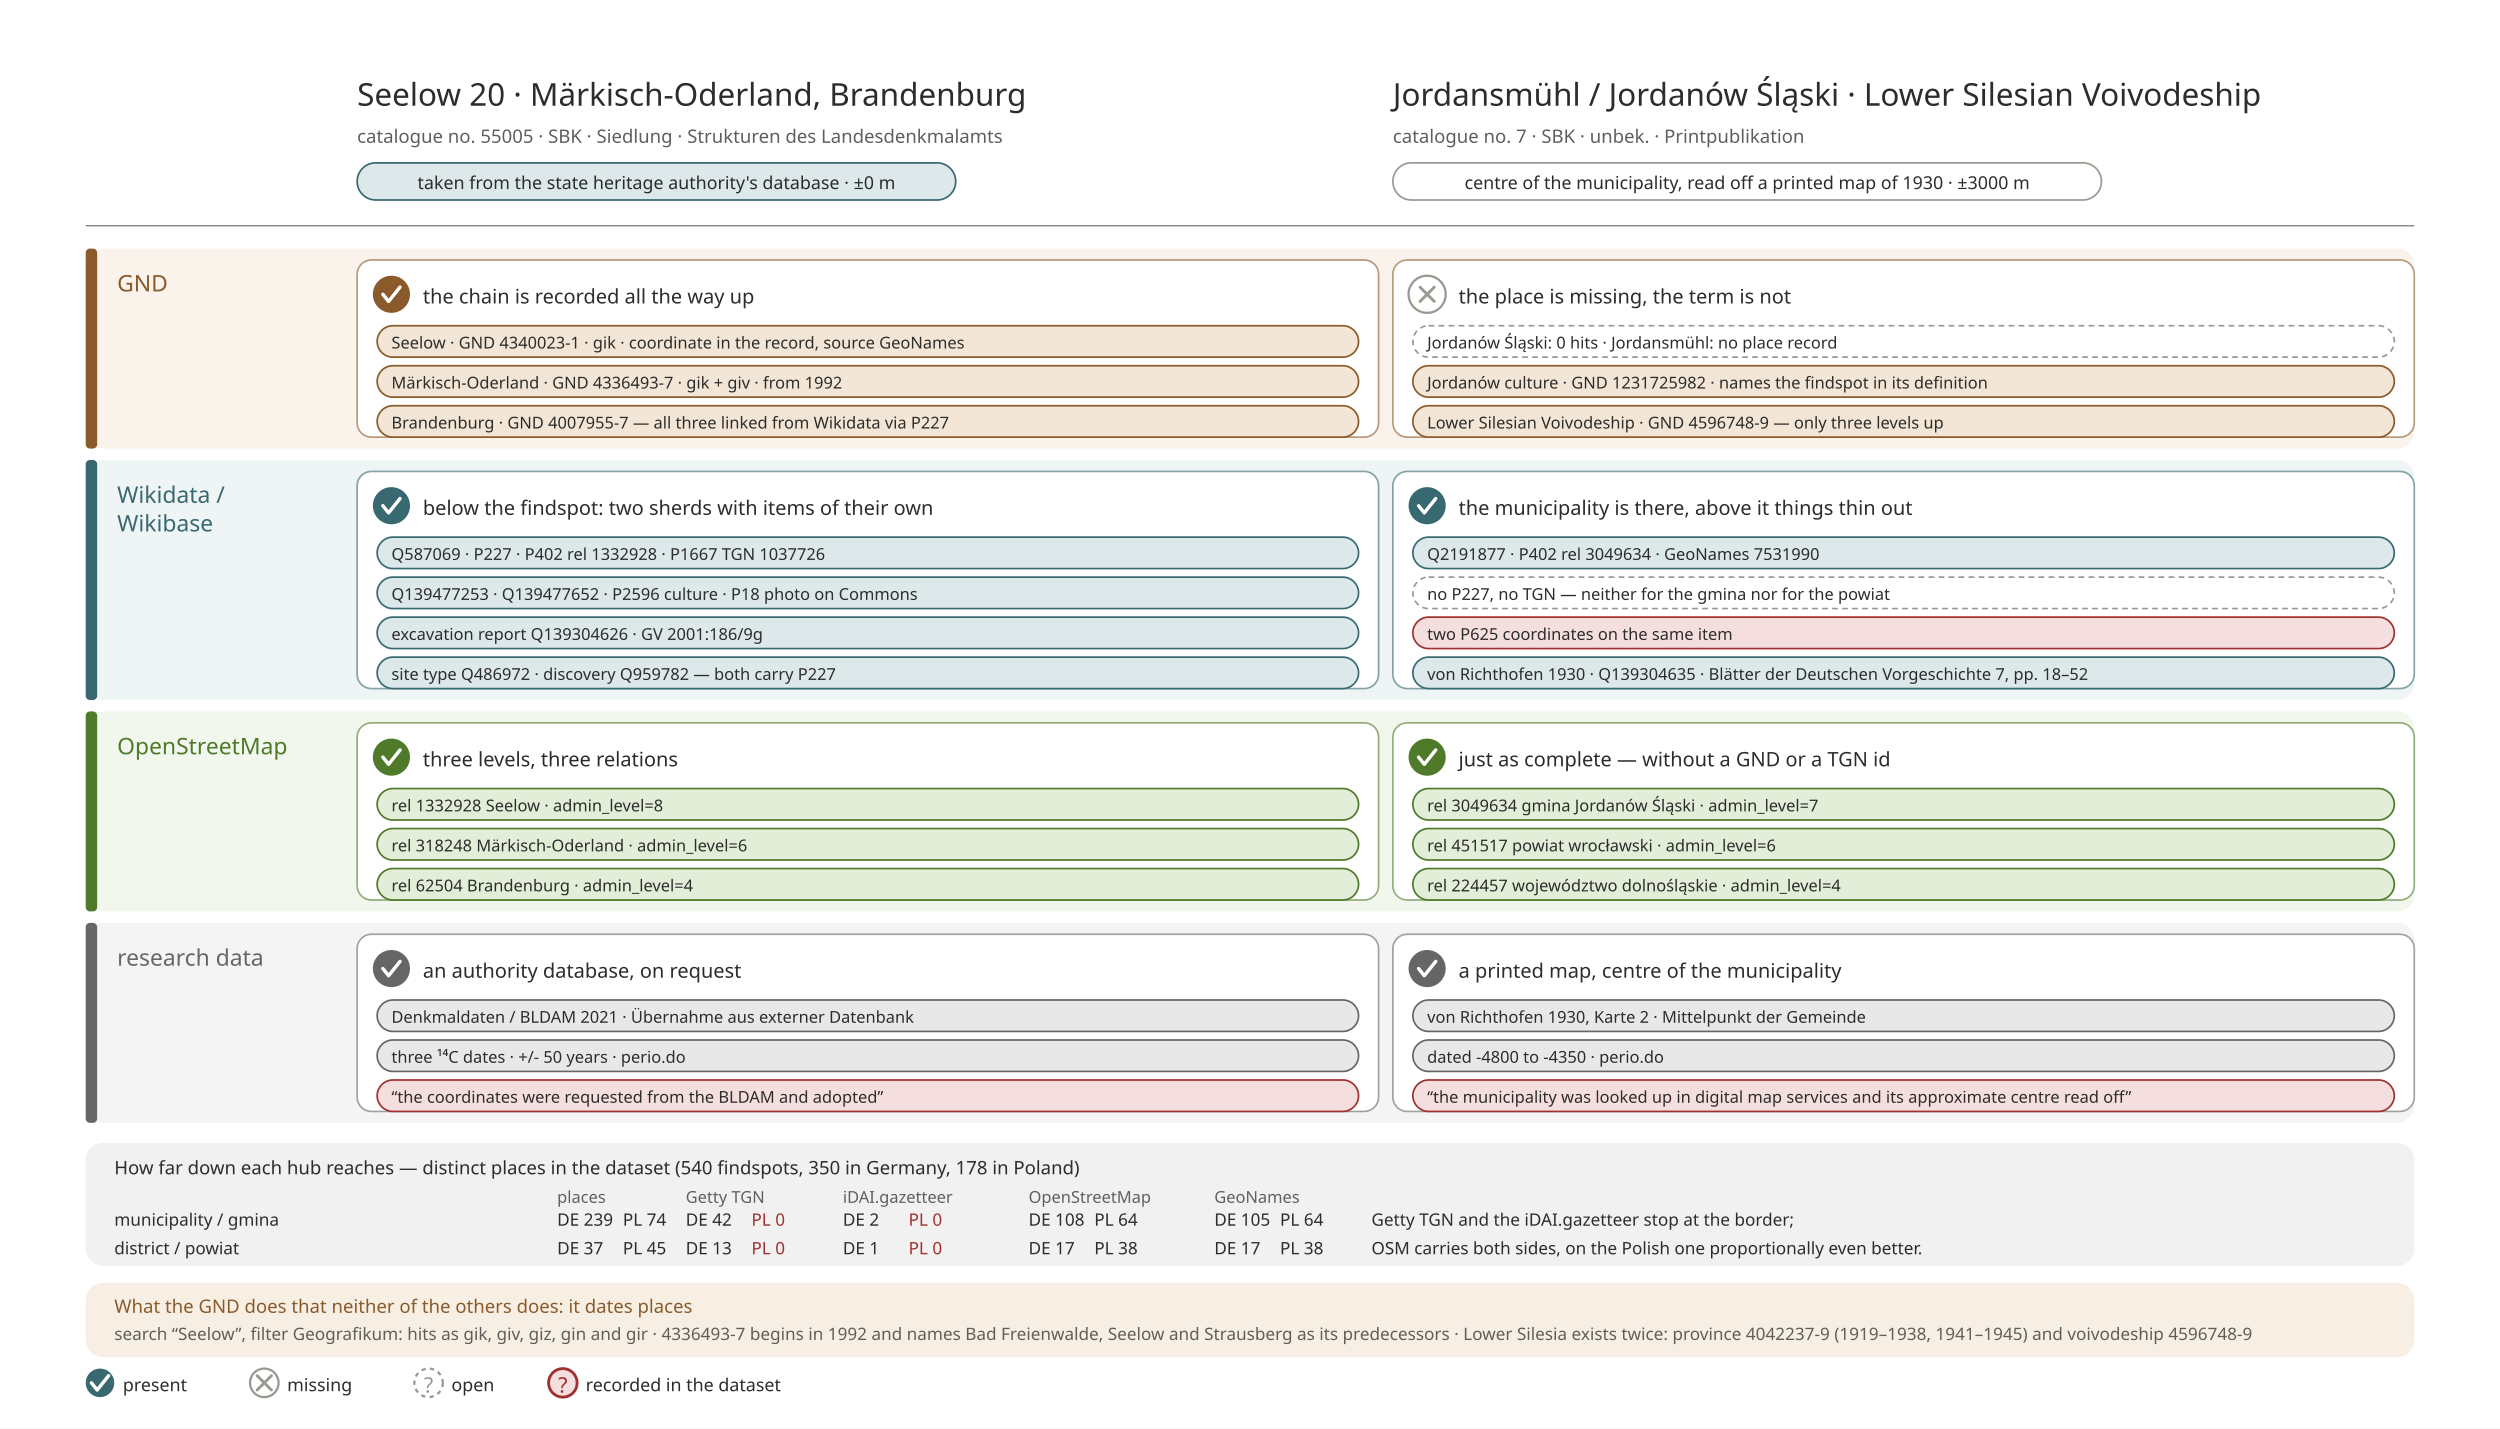
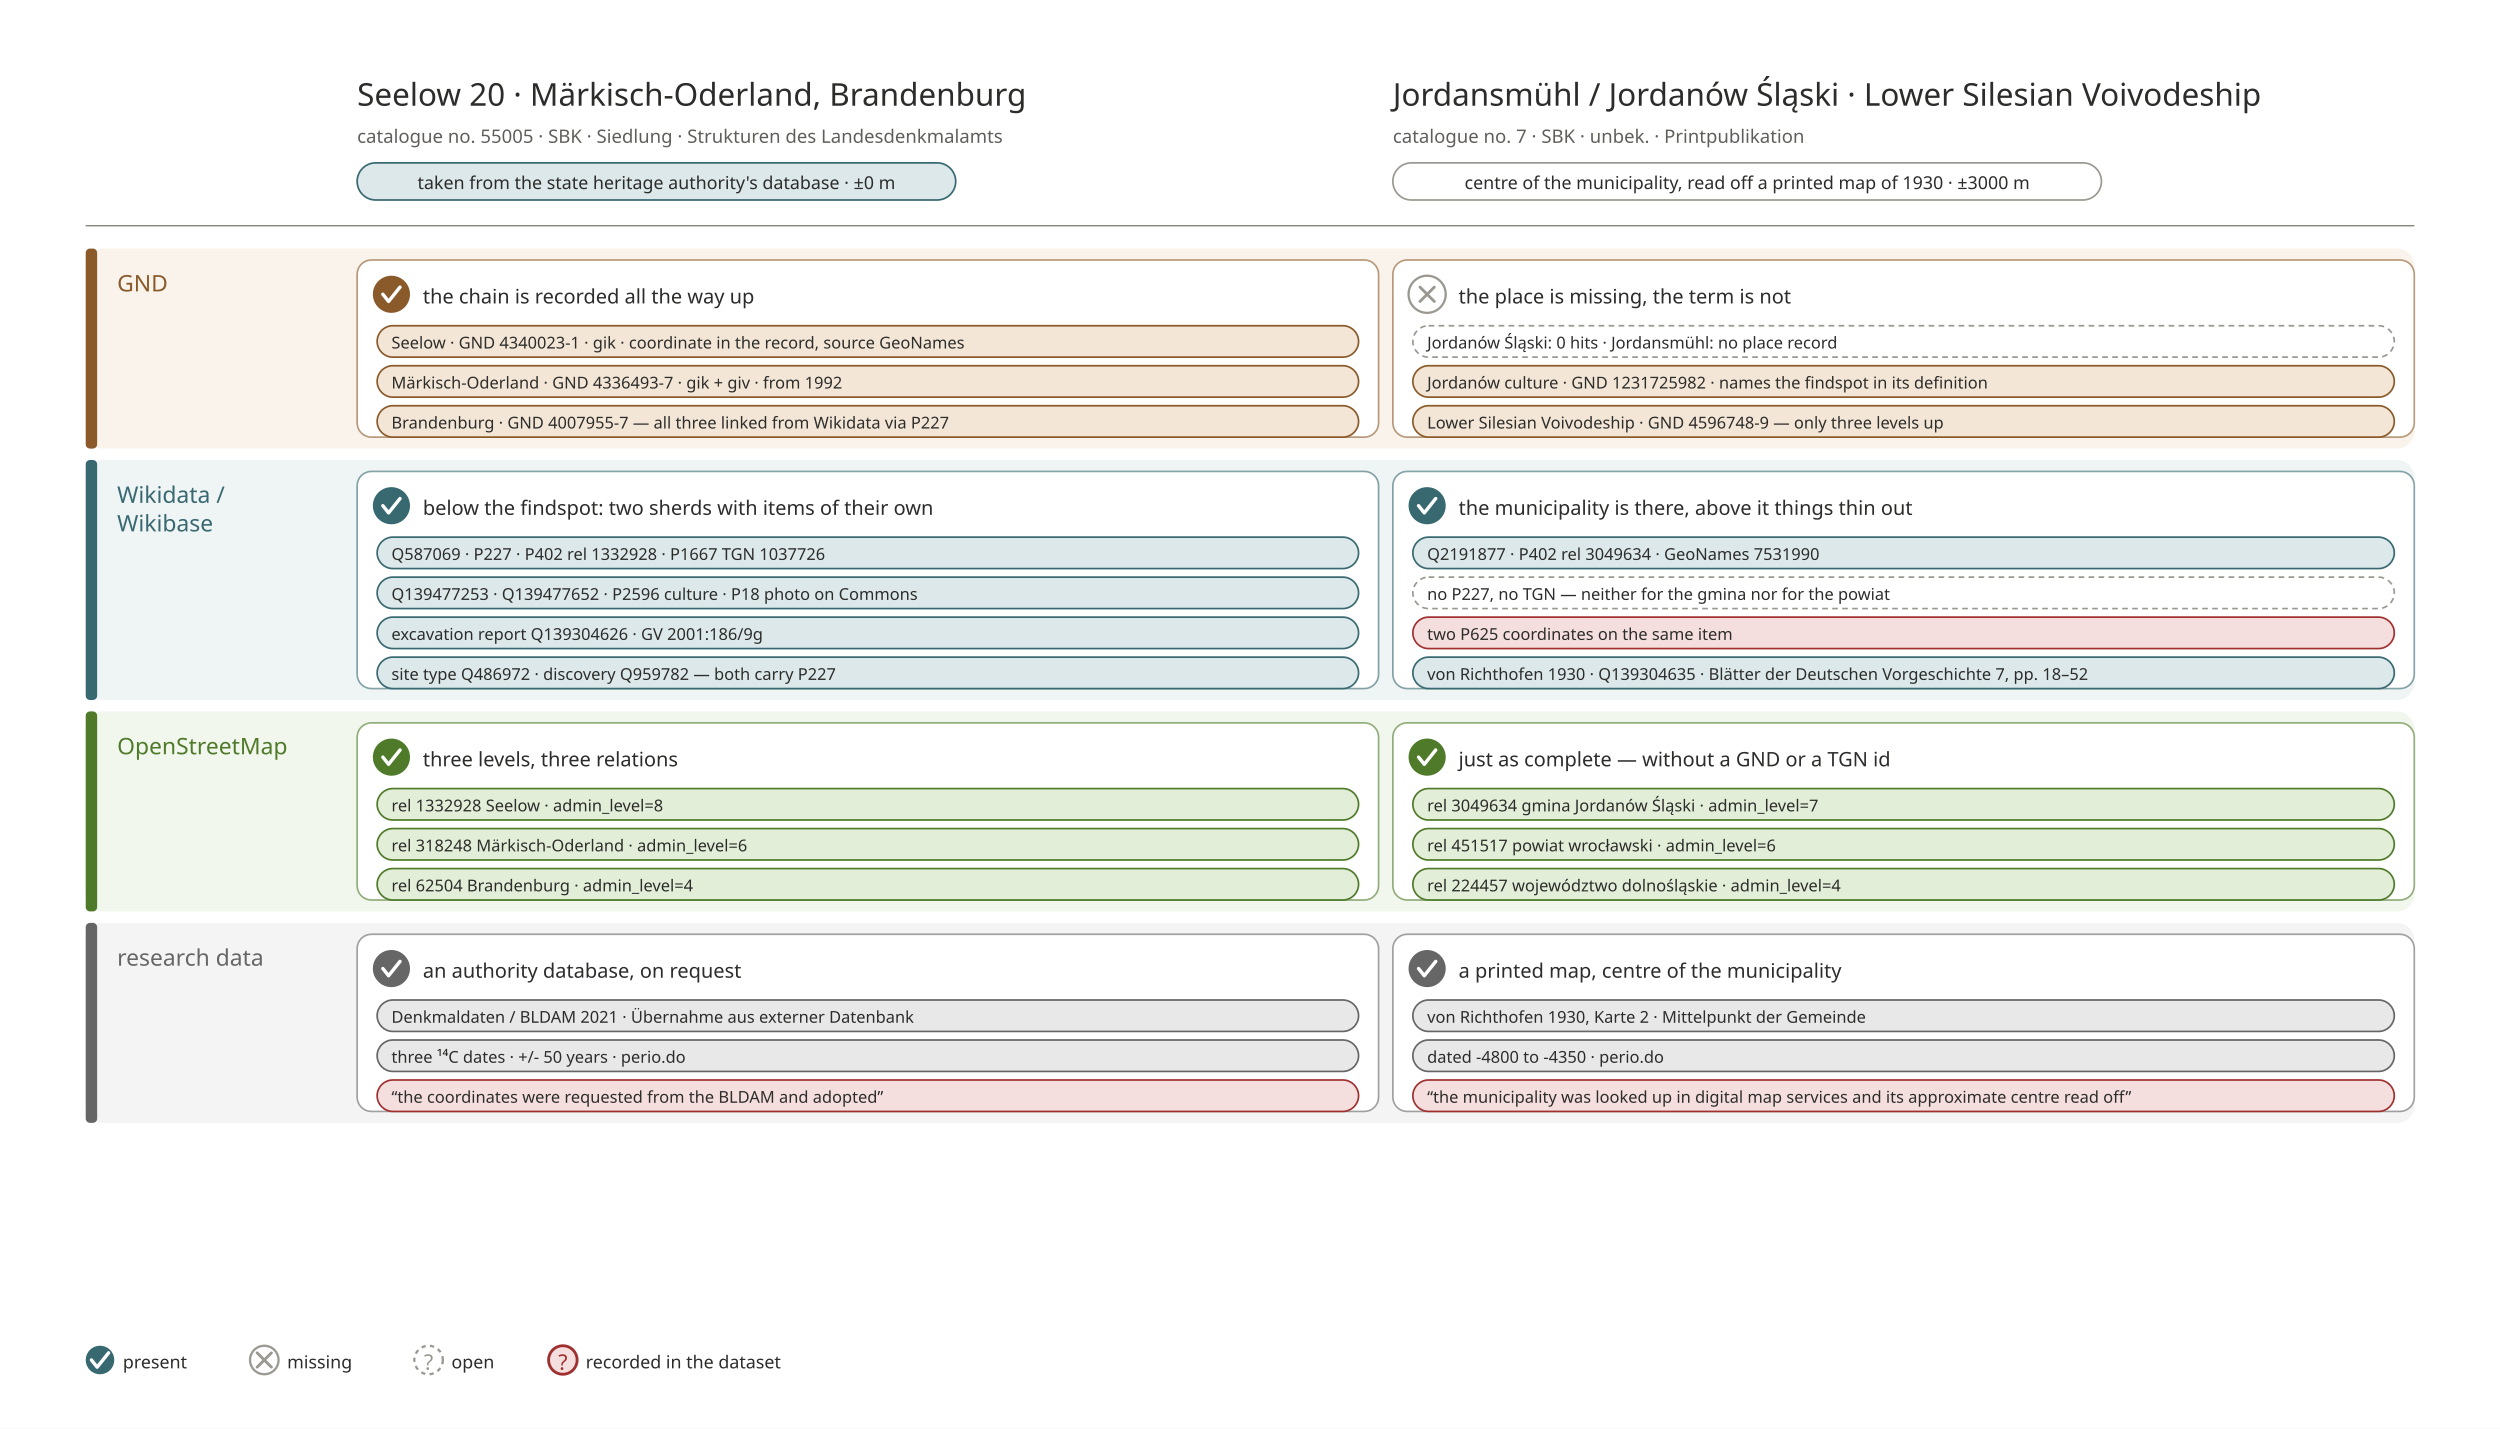
<svg xmlns="http://www.w3.org/2000/svg" width="1750" height="1000" viewBox="0 0 1750 1000" role="img">
  <rect x="0" y="0" width="1750" height="1000" fill="#ffffff" />
  <defs>
    <marker id="arrow" viewBox="0 0 10 10" refX="8" refY="5" markerWidth="6" markerHeight="6" orient="auto-start-reverse">
      <path d="M2 1L8 5L2 9" fill="none" stroke="#73726c" stroke-width="1.5" stroke-linecap="round" stroke-linejoin="round" />
    </marker>
    <marker id="arrow-uncertain" viewBox="0 0 10 10" refX="8" refY="5" markerWidth="6" markerHeight="6" orient="auto-start-reverse">
      <path d="M2 1L8 5L2 9" fill="none" stroke="#a03030" stroke-width="1.5" stroke-linecap="round" stroke-linejoin="round" />
    </marker>
  </defs>
  <text x="250.0" y="74.0" text-anchor="start" dominant-baseline="auto" font-family="Fira Sans" font-size="22" font-weight="500" fill="#2c2c2a">Seelow 20 · Märkisch-Oderland, Brandenburg</text>
  <text x="250.0" y="100.0" text-anchor="start" dominant-baseline="auto" font-family="Fira Sans" font-size="13" fill="#5f5e5a">catalogue no. 55005 · SBK · Siedlung · Strukturen des Landesdenkmalamts</text>
  <rect x="250.0" y="114.0" width="419.0" height="26" rx="13.0" fill="#dce8ea" stroke="#386870" stroke-width="1.2" />
  <text x="459.5" y="127.5" text-anchor="middle" dominant-baseline="central" font-family="Fira Sans" font-size="12.5" font-weight="500" fill="#2c2c2a">taken from the state heritage authority's database · ±0 m</text>
  <text x="975.0" y="74.0" text-anchor="start" dominant-baseline="auto" font-family="Fira Sans" font-size="22" font-weight="500" fill="#2c2c2a">Jordansmühl / Jordanów Śląski · Lower Silesian Voivodeship</text>
  <text x="975.0" y="100.0" text-anchor="start" dominant-baseline="auto" font-family="Fira Sans" font-size="13" fill="#5f5e5a">catalogue no. 7 · SBK · unbek. · Printpublikation</text>
  <rect x="975.0" y="114.0" width="496.0" height="26" rx="13.0" fill="#ffffff" stroke="#9a9890" stroke-width="1.2" />
  <text x="1223.0" y="127.5" text-anchor="middle" dominant-baseline="central" font-family="Fira Sans" font-size="12.5" font-weight="500" fill="#2c2c2a">centre of the municipality, read off a printed map of 1930 · ±3000 m</text>
  <line x1="60" y1="158" x2="1690" y2="158" stroke="#888780" stroke-width="1" />
  <rect x="60" y="174" width="1630" height="140" rx="12" fill="#f3e6d6" fill-opacity="0.45" />
  <rect x="60" y="174" width="8" height="140" rx="3" fill="#8a5a2a" />
  <text x="82.0" y="204.0" text-anchor="start" dominant-baseline="auto" font-family="Fira Sans" font-size="16" font-weight="500" fill="#8a5a2a">GND</text>
  <rect x="250.0" y="182.0" width="715.0" height="124.0" rx="10" fill="#ffffff" stroke="#8a5a2a" stroke-width="1.2" stroke-opacity="0.6" />
  <circle cx="274.0" cy="206.0" r="13" fill="#8a5a2a" />
  <path d="M 268.0 206.0 L 272.0 211.0 L 280.0 201.0" fill="none" stroke="#ffffff" stroke-width="2.4" stroke-linecap="round" stroke-linejoin="round" />
  <text x="296.0" y="207.0" text-anchor="start" dominant-baseline="central" font-family="Fira Sans" font-size="14" font-weight="500" fill="#2c2c2a">the chain is recorded all the way up</text>
  <rect x="264.0" y="228.0" width="687.0" height="22" rx="11.0" fill="#f3e6d6" stroke="#8a5a2a" stroke-width="1.2" />
  <text x="274.0" y="239.5" text-anchor="start" dominant-baseline="central" font-family="Fira Sans" font-size="11.5" font-weight="500" fill="#2c2c2a">Seelow · GND 4340023-1 · gik · coordinate in the record, source GeoNames</text>
  <rect x="264.0" y="256.0" width="687.0" height="22" rx="11.0" fill="#f3e6d6" stroke="#8a5a2a" stroke-width="1.2" />
  <text x="274.0" y="267.5" text-anchor="start" dominant-baseline="central" font-family="Fira Sans" font-size="11.5" font-weight="500" fill="#2c2c2a">Märkisch-Oderland · GND 4336493-7 · gik + giv · from 1992</text>
  <rect x="264.0" y="284.0" width="687.0" height="22" rx="11.0" fill="#f3e6d6" stroke="#8a5a2a" stroke-width="1.2" />
  <text x="274.0" y="295.5" text-anchor="start" dominant-baseline="central" font-family="Fira Sans" font-size="11.5" font-weight="500" fill="#2c2c2a">Brandenburg · GND 4007955-7 — all three linked from Wikidata via P227</text>
  <rect x="975.0" y="182.0" width="715.0" height="124.0" rx="10" fill="#ffffff" stroke="#8a5a2a" stroke-width="1.2" stroke-opacity="0.6" />
  <circle cx="999.0" cy="206.0" r="13" fill="#ffffff" stroke="#9a9890" stroke-width="1.6" />
  <path d="M 994.0 201.0 L 1004.0 211.0 M 1004.0 201.0 L 994.0 211.0" stroke="#9a9890" stroke-width="2" stroke-linecap="round" />
  <text x="1021.0" y="207.0" text-anchor="start" dominant-baseline="central" font-family="Fira Sans" font-size="14" font-weight="500" fill="#2c2c2a">the place is missing, the term is not</text>
  <rect x="989.0" y="228.0" width="687.0" height="22" rx="11.0" fill="#ffffff" stroke="#9a9890" stroke-width="1.2" stroke-dasharray="4 3" />
  <text x="999.0" y="239.5" text-anchor="start" dominant-baseline="central" font-family="Fira Sans" font-size="11.5" font-weight="500" fill="#2c2c2a">Jordanów Śląski: 0 hits · Jordansmühl: no place record</text>
  <rect x="989.0" y="256.0" width="687.0" height="22" rx="11.0" fill="#f3e6d6" stroke="#8a5a2a" stroke-width="1.2" />
  <text x="999.0" y="267.5" text-anchor="start" dominant-baseline="central" font-family="Fira Sans" font-size="11.5" font-weight="500" fill="#2c2c2a">Jordanów culture · GND 1231725982 · names the findspot in its definition</text>
  <rect x="989.0" y="284.0" width="687.0" height="22" rx="11.0" fill="#f3e6d6" stroke="#8a5a2a" stroke-width="1.2" />
  <text x="999.0" y="295.5" text-anchor="start" dominant-baseline="central" font-family="Fira Sans" font-size="11.5" font-weight="500" fill="#2c2c2a">Lower Silesian Voivodeship · GND 4596748-9 — only three levels up</text>
  <rect x="60" y="322" width="1630" height="168" rx="12" fill="#dce8ea" fill-opacity="0.45" />
  <rect x="60" y="322" width="8" height="168" rx="3" fill="#386870" />
  <text x="82.0" y="352.0" text-anchor="start" dominant-baseline="auto" font-family="Fira Sans" font-size="16" font-weight="500" fill="#386870">Wikidata /</text>
  <text x="82.0" y="372.0" text-anchor="start" dominant-baseline="auto" font-family="Fira Sans" font-size="16" font-weight="500" fill="#386870">Wikibase</text>
  <rect x="250.0" y="330.0" width="715.0" height="152.0" rx="10" fill="#ffffff" stroke="#386870" stroke-width="1.2" stroke-opacity="0.6" />
  <circle cx="274.0" cy="354.0" r="13" fill="#386870" />
  <path d="M 268.0 354.0 L 272.0 359.0 L 280.0 349.0" fill="none" stroke="#ffffff" stroke-width="2.4" stroke-linecap="round" stroke-linejoin="round" />
  <text x="296.0" y="355.0" text-anchor="start" dominant-baseline="central" font-family="Fira Sans" font-size="14" font-weight="500" fill="#2c2c2a">below the findspot: two sherds with items of their own</text>
  <rect x="264.0" y="376.0" width="687.0" height="22" rx="11.0" fill="#dce8ea" stroke="#386870" stroke-width="1.2" />
  <text x="274.0" y="387.5" text-anchor="start" dominant-baseline="central" font-family="Fira Sans" font-size="11.5" font-weight="500" fill="#2c2c2a">Q587069 · P227 · P402 rel 1332928 · P1667 TGN 1037726</text>
  <rect x="264.0" y="404.0" width="687.0" height="22" rx="11.0" fill="#dce8ea" stroke="#386870" stroke-width="1.2" />
  <text x="274.0" y="415.5" text-anchor="start" dominant-baseline="central" font-family="Fira Sans" font-size="11.5" font-weight="500" fill="#2c2c2a">Q139477253 · Q139477652 · P2596 culture · P18 photo on Commons</text>
  <rect x="264.0" y="432.0" width="687.0" height="22" rx="11.0" fill="#dce8ea" stroke="#386870" stroke-width="1.2" />
  <text x="274.0" y="443.5" text-anchor="start" dominant-baseline="central" font-family="Fira Sans" font-size="11.5" font-weight="500" fill="#2c2c2a">excavation report Q139304626 · GV 2001:186/9g</text>
  <rect x="264.0" y="460.0" width="687.0" height="22" rx="11.0" fill="#dce8ea" stroke="#386870" stroke-width="1.2" />
  <text x="274.0" y="471.5" text-anchor="start" dominant-baseline="central" font-family="Fira Sans" font-size="11.5" font-weight="500" fill="#2c2c2a">site type Q486972 · discovery Q959782 — both carry P227</text>
  <rect x="975.0" y="330.0" width="715.0" height="152.0" rx="10" fill="#ffffff" stroke="#386870" stroke-width="1.2" stroke-opacity="0.6" />
  <circle cx="999.0" cy="354.0" r="13" fill="#386870" />
  <path d="M 993.0 354.0 L 997.0 359.0 L 1005.0 349.0" fill="none" stroke="#ffffff" stroke-width="2.4" stroke-linecap="round" stroke-linejoin="round" />
  <text x="1021.0" y="355.0" text-anchor="start" dominant-baseline="central" font-family="Fira Sans" font-size="14" font-weight="500" fill="#2c2c2a">the municipality is there, above it things thin out</text>
  <rect x="989.0" y="376.0" width="687.0" height="22" rx="11.0" fill="#dce8ea" stroke="#386870" stroke-width="1.2" />
  <text x="999.0" y="387.5" text-anchor="start" dominant-baseline="central" font-family="Fira Sans" font-size="11.5" font-weight="500" fill="#2c2c2a">Q2191877 · P402 rel 3049634 · GeoNames 7531990</text>
  <rect x="989.0" y="404.0" width="687.0" height="22" rx="11.0" fill="#ffffff" stroke="#9a9890" stroke-width="1.2" stroke-dasharray="4 3" />
  <text x="999.0" y="415.5" text-anchor="start" dominant-baseline="central" font-family="Fira Sans" font-size="11.5" font-weight="500" fill="#2c2c2a">no P227, no TGN — neither for the gmina nor for the powiat</text>
  <rect x="989.0" y="432.0" width="687.0" height="22" rx="11.0" fill="#f5dede" stroke="#a03030" stroke-width="1.2" />
  <text x="999.0" y="443.5" text-anchor="start" dominant-baseline="central" font-family="Fira Sans" font-size="11.5" font-weight="500" fill="#2c2c2a">two P625 coordinates on the same item</text>
  <rect x="989.0" y="460.0" width="687.0" height="22" rx="11.0" fill="#dce8ea" stroke="#386870" stroke-width="1.2" />
  <text x="999.0" y="471.5" text-anchor="start" dominant-baseline="central" font-family="Fira Sans" font-size="11.5" font-weight="500" fill="#2c2c2a">von Richthofen 1930 · Q139304635 · Blätter der Deutschen Vorgeschichte 7, pp. 18–52</text>
  <rect x="60" y="498" width="1630" height="140" rx="12" fill="#e3eed9" fill-opacity="0.45" />
  <rect x="60" y="498" width="8" height="140" rx="3" fill="#4f7a2a" />
  <text x="82.0" y="528.0" text-anchor="start" dominant-baseline="auto" font-family="Fira Sans" font-size="16" font-weight="500" fill="#4f7a2a">OpenStreetMap</text>
  <rect x="250.0" y="506.0" width="715.0" height="124.0" rx="10" fill="#ffffff" stroke="#4f7a2a" stroke-width="1.2" stroke-opacity="0.6" />
  <circle cx="274.0" cy="530.0" r="13" fill="#4f7a2a" />
  <path d="M 268.0 530.0 L 272.0 535.0 L 280.0 525.0" fill="none" stroke="#ffffff" stroke-width="2.4" stroke-linecap="round" stroke-linejoin="round" />
  <text x="296.0" y="531.0" text-anchor="start" dominant-baseline="central" font-family="Fira Sans" font-size="14" font-weight="500" fill="#2c2c2a">three levels, three relations</text>
  <rect x="264.0" y="552.0" width="687.0" height="22" rx="11.0" fill="#e3eed9" stroke="#4f7a2a" stroke-width="1.2" />
  <text x="274.0" y="563.5" text-anchor="start" dominant-baseline="central" font-family="Fira Sans" font-size="11.5" font-weight="500" fill="#2c2c2a">rel 1332928 Seelow · admin_level=8</text>
  <rect x="264.0" y="580.0" width="687.0" height="22" rx="11.0" fill="#e3eed9" stroke="#4f7a2a" stroke-width="1.2" />
  <text x="274.0" y="591.5" text-anchor="start" dominant-baseline="central" font-family="Fira Sans" font-size="11.5" font-weight="500" fill="#2c2c2a">rel 318248 Märkisch-Oderland · admin_level=6</text>
  <rect x="264.0" y="608.0" width="687.0" height="22" rx="11.0" fill="#e3eed9" stroke="#4f7a2a" stroke-width="1.2" />
  <text x="274.0" y="619.5" text-anchor="start" dominant-baseline="central" font-family="Fira Sans" font-size="11.5" font-weight="500" fill="#2c2c2a">rel 62504 Brandenburg · admin_level=4</text>
  <rect x="975.0" y="506.0" width="715.0" height="124.0" rx="10" fill="#ffffff" stroke="#4f7a2a" stroke-width="1.2" stroke-opacity="0.6" />
  <circle cx="999.0" cy="530.0" r="13" fill="#4f7a2a" />
  <path d="M 993.0 530.0 L 997.0 535.0 L 1005.0 525.0" fill="none" stroke="#ffffff" stroke-width="2.4" stroke-linecap="round" stroke-linejoin="round" />
  <text x="1021.0" y="531.0" text-anchor="start" dominant-baseline="central" font-family="Fira Sans" font-size="14" font-weight="500" fill="#2c2c2a">just as complete — without a GND or a TGN id</text>
  <rect x="989.0" y="552.0" width="687.0" height="22" rx="11.0" fill="#e3eed9" stroke="#4f7a2a" stroke-width="1.2" />
  <text x="999.0" y="563.5" text-anchor="start" dominant-baseline="central" font-family="Fira Sans" font-size="11.5" font-weight="500" fill="#2c2c2a">rel 3049634 gmina Jordanów Śląski · admin_level=7</text>
  <rect x="989.0" y="580.0" width="687.0" height="22" rx="11.0" fill="#e3eed9" stroke="#4f7a2a" stroke-width="1.2" />
  <text x="999.0" y="591.5" text-anchor="start" dominant-baseline="central" font-family="Fira Sans" font-size="11.5" font-weight="500" fill="#2c2c2a">rel 451517 powiat wrocławski · admin_level=6</text>
  <rect x="989.0" y="608.0" width="687.0" height="22" rx="11.0" fill="#e3eed9" stroke="#4f7a2a" stroke-width="1.2" />
  <text x="999.0" y="619.5" text-anchor="start" dominant-baseline="central" font-family="Fira Sans" font-size="11.5" font-weight="500" fill="#2c2c2a">rel 224457 województwo dolnośląskie · admin_level=4</text>
  <rect x="60" y="646" width="1630" height="140" rx="12" fill="#e8e8e8" fill-opacity="0.45" />
  <rect x="60" y="646" width="8" height="140" rx="3" fill="#666666" />
  <text x="82.0" y="676.0" text-anchor="start" dominant-baseline="auto" font-family="Fira Sans" font-size="16" font-weight="500" fill="#666666">research data</text>
  <rect x="250.0" y="654.0" width="715.0" height="124.0" rx="10" fill="#ffffff" stroke="#666666" stroke-width="1.2" stroke-opacity="0.6" />
  <circle cx="274.0" cy="678.0" r="13" fill="#666666" />
  <path d="M 268.0 678.0 L 272.0 683.0 L 280.0 673.0" fill="none" stroke="#ffffff" stroke-width="2.4" stroke-linecap="round" stroke-linejoin="round" />
  <text x="296.0" y="679.0" text-anchor="start" dominant-baseline="central" font-family="Fira Sans" font-size="14" font-weight="500" fill="#2c2c2a">an authority database, on request</text>
  <rect x="264.0" y="700.0" width="687.0" height="22" rx="11.0" fill="#e8e8e8" stroke="#666666" stroke-width="1.2" />
  <text x="274.0" y="711.5" text-anchor="start" dominant-baseline="central" font-family="Fira Sans" font-size="11.5" font-weight="500" fill="#2c2c2a">Denkmaldaten / BLDAM 2021 · Übernahme aus externer Datenbank</text>
  <rect x="264.0" y="728.0" width="687.0" height="22" rx="11.0" fill="#e8e8e8" stroke="#666666" stroke-width="1.2" />
  <text x="274.0" y="739.5" text-anchor="start" dominant-baseline="central" font-family="Fira Sans" font-size="11.5" font-weight="500" fill="#2c2c2a">three ¹⁴C dates · +/- 50 years · perio.do</text>
  <rect x="264.0" y="756.0" width="687.0" height="22" rx="11.0" fill="#f5dede" stroke="#a03030" stroke-width="1.2" />
  <text x="274.0" y="767.5" text-anchor="start" dominant-baseline="central" font-family="Fira Sans" font-size="11.5" font-weight="500" fill="#2c2c2a">“the coordinates were requested from the BLDAM and adopted”</text>
  <rect x="975.0" y="654.0" width="715.0" height="124.0" rx="10" fill="#ffffff" stroke="#666666" stroke-width="1.2" stroke-opacity="0.6" />
  <circle cx="999.0" cy="678.0" r="13" fill="#666666" />
  <path d="M 993.0 678.0 L 997.0 683.0 L 1005.0 673.0" fill="none" stroke="#ffffff" stroke-width="2.4" stroke-linecap="round" stroke-linejoin="round" />
  <text x="1021.0" y="679.0" text-anchor="start" dominant-baseline="central" font-family="Fira Sans" font-size="14" font-weight="500" fill="#2c2c2a">a printed map, centre of the municipality</text>
  <rect x="989.0" y="700.0" width="687.0" height="22" rx="11.0" fill="#e8e8e8" stroke="#666666" stroke-width="1.2" />
  <text x="999.0" y="711.5" text-anchor="start" dominant-baseline="central" font-family="Fira Sans" font-size="11.5" font-weight="500" fill="#2c2c2a">von Richthofen 1930, Karte 2 · Mittelpunkt der Gemeinde</text>
  <rect x="989.0" y="728.0" width="687.0" height="22" rx="11.0" fill="#e8e8e8" stroke="#666666" stroke-width="1.2" />
  <text x="999.0" y="739.5" text-anchor="start" dominant-baseline="central" font-family="Fira Sans" font-size="11.5" font-weight="500" fill="#2c2c2a">dated -4800 to -4350 · perio.do</text>
  <rect x="989.0" y="756.0" width="687.0" height="22" rx="11.0" fill="#f5dede" stroke="#a03030" stroke-width="1.2" />
  <text x="999.0" y="767.5" text-anchor="start" dominant-baseline="central" font-family="Fira Sans" font-size="11.5" font-weight="500" fill="#2c2c2a">“the municipality was looked up in digital map services and its approximate centre read off”</text>
-   <rect x="60" y="800" width="1630" height="86" rx="12" fill="#e8e8e8" fill-opacity="0.6" />
-   <text x="80.0" y="822.0" text-anchor="start" dominant-baseline="auto" font-family="Fira Sans" font-size="13" font-weight="500" fill="#2c2c2a">How far down each hub reaches — distinct places in the dataset (540 findspots, 350 in Germany, 178 in Poland)</text>
-   <text x="80.0" y="842.0" text-anchor="start" dominant-baseline="auto" font-family="Fira Sans" font-size="11.5" fill="#5f5e5a" />
-   <text x="390.0" y="842.0" text-anchor="start" dominant-baseline="auto" font-family="Fira Sans" font-size="11.5" fill="#5f5e5a">places</text>
-   <text x="480.0" y="842.0" text-anchor="start" dominant-baseline="auto" font-family="Fira Sans" font-size="11.5" fill="#5f5e5a">Getty TGN</text>
-   <text x="590.0" y="842.0" text-anchor="start" dominant-baseline="auto" font-family="Fira Sans" font-size="11.5" fill="#5f5e5a">iDAI.gazetteer</text>
-   <text x="720.0" y="842.0" text-anchor="start" dominant-baseline="auto" font-family="Fira Sans" font-size="11.5" fill="#5f5e5a">OpenStreetMap</text>
-   <text x="850.0" y="842.0" text-anchor="start" dominant-baseline="auto" font-family="Fira Sans" font-size="11.5" fill="#5f5e5a">GeoNames</text>
-   <text x="80.0" y="858.0" text-anchor="start" dominant-baseline="auto" font-family="Fira Sans" font-size="12" font-weight="500" fill="#2c2c2a">municipality / gmina</text>
-   <text x="390.0" y="858.0" text-anchor="start" dominant-baseline="auto" font-family="Fira Sans" font-size="12" fill="#2c2c2a">DE 239</text>
-   <text x="480.0" y="858.0" text-anchor="start" dominant-baseline="auto" font-family="Fira Sans" font-size="12" fill="#2c2c2a">DE 42</text>
-   <text x="590.0" y="858.0" text-anchor="start" dominant-baseline="auto" font-family="Fira Sans" font-size="12" fill="#2c2c2a">DE 2</text>
-   <text x="720.0" y="858.0" text-anchor="start" dominant-baseline="auto" font-family="Fira Sans" font-size="12" fill="#2c2c2a">DE 108</text>
-   <text x="850.0" y="858.0" text-anchor="start" dominant-baseline="auto" font-family="Fira Sans" font-size="12" fill="#2c2c2a">DE 105</text>
-   <text x="436.0" y="858.0" text-anchor="start" dominant-baseline="auto" font-family="Fira Sans" font-size="12" fill="#2c2c2a">PL 74</text>
-   <text x="526.0" y="858.0" text-anchor="start" dominant-baseline="auto" font-family="Fira Sans" font-size="12" fill="#a03030">PL 0</text>
-   <text x="636.0" y="858.0" text-anchor="start" dominant-baseline="auto" font-family="Fira Sans" font-size="12" fill="#a03030">PL 0</text>
-   <text x="766.0" y="858.0" text-anchor="start" dominant-baseline="auto" font-family="Fira Sans" font-size="12" fill="#2c2c2a">PL 64</text>
-   <text x="896.0" y="858.0" text-anchor="start" dominant-baseline="auto" font-family="Fira Sans" font-size="12" fill="#2c2c2a">PL 64</text>
-   <text x="80.0" y="878.0" text-anchor="start" dominant-baseline="auto" font-family="Fira Sans" font-size="12" font-weight="500" fill="#2c2c2a">district / powiat</text>
-   <text x="390.0" y="878.0" text-anchor="start" dominant-baseline="auto" font-family="Fira Sans" font-size="12" fill="#2c2c2a">DE 37</text>
-   <text x="480.0" y="878.0" text-anchor="start" dominant-baseline="auto" font-family="Fira Sans" font-size="12" fill="#2c2c2a">DE 13</text>
-   <text x="590.0" y="878.0" text-anchor="start" dominant-baseline="auto" font-family="Fira Sans" font-size="12" fill="#2c2c2a">DE 1</text>
-   <text x="720.0" y="878.0" text-anchor="start" dominant-baseline="auto" font-family="Fira Sans" font-size="12" fill="#2c2c2a">DE 17</text>
-   <text x="850.0" y="878.0" text-anchor="start" dominant-baseline="auto" font-family="Fira Sans" font-size="12" fill="#2c2c2a">DE 17</text>
-   <text x="436.0" y="878.0" text-anchor="start" dominant-baseline="auto" font-family="Fira Sans" font-size="12" fill="#2c2c2a">PL 45</text>
-   <text x="526.0" y="878.0" text-anchor="start" dominant-baseline="auto" font-family="Fira Sans" font-size="12" fill="#a03030">PL 0</text>
-   <text x="636.0" y="878.0" text-anchor="start" dominant-baseline="auto" font-family="Fira Sans" font-size="12" fill="#a03030">PL 0</text>
-   <text x="766.0" y="878.0" text-anchor="start" dominant-baseline="auto" font-family="Fira Sans" font-size="12" fill="#2c2c2a">PL 38</text>
-   <text x="896.0" y="878.0" text-anchor="start" dominant-baseline="auto" font-family="Fira Sans" font-size="12" fill="#2c2c2a">PL 38</text>
-   <text x="960.0" y="858.0" text-anchor="start" dominant-baseline="auto" font-family="Fira Sans" font-size="12" fill="#2c2c2a">Getty TGN and the iDAI.gazetteer stop at the border;</text>
-   <text x="960.0" y="878.0" text-anchor="start" dominant-baseline="auto" font-family="Fira Sans" font-size="12" fill="#2c2c2a">OSM carries both sides, on the Polish one proportionally even better.</text>
-   <rect x="60" y="898" width="1630" height="52" rx="12" fill="#f3e6d6" fill-opacity="0.65" />
-   <text x="80.0" y="919.0" text-anchor="start" dominant-baseline="auto" font-family="Fira Sans" font-size="13" font-weight="500" fill="#8a5a2a">What the GND does that neither of the others does: it dates places</text>
-   <text x="80.0" y="938.0" text-anchor="start" dominant-baseline="auto" font-family="Fira Sans" font-size="12" fill="#5f5e5a">search “Seelow”, filter Geografikum: hits as gik, giv, giz, gin and gir · 4336493-7 begins in 1992 and names Bad Freienwalde, Seelow and Strausberg as its predecessors · Lower Silesia exists twice: province 4042237-9 (1919–1938, 1941–1945) and voivodeship 4596748-9</text>
-   <circle cx="70.0" cy="968.0" r="10" fill="#386870" />
-   <path d="M 64.0 968.0 L 68.0 973.0 L 76.0 963.0" fill="none" stroke="#ffffff" stroke-width="2.4" stroke-linecap="round" stroke-linejoin="round" />
-   <text x="86.0" y="969.0" text-anchor="start" dominant-baseline="central" font-family="Fira Sans" font-size="12.5" fill="#2c2c2a">present</text>
-   <circle cx="185.0" cy="968.0" r="10" fill="#ffffff" stroke="#9a9890" stroke-width="1.6" />
-   <path d="M 180.0 963.0 L 190.0 973.0 M 190.0 963.0 L 180.0 973.0" stroke="#9a9890" stroke-width="2" stroke-linecap="round" />
-   <text x="201.0" y="969.0" text-anchor="start" dominant-baseline="central" font-family="Fira Sans" font-size="12.5" fill="#2c2c2a">missing</text>
-   <circle cx="300.0" cy="968.0" r="10" fill="#ffffff" stroke="#9a9890" stroke-width="1.6" stroke-dasharray="3 3" />
-   <text x="300.0" y="969.0" text-anchor="middle" dominant-baseline="central" font-family="Fira Sans" font-size="15" font-weight="500" fill="#9a9890">?</text>
-   <text x="316.0" y="969.0" text-anchor="start" dominant-baseline="central" font-family="Fira Sans" font-size="12.5" fill="#2c2c2a">open</text>
-   <circle cx="394.0" cy="968.0" r="10" fill="#f5dede" stroke="#a03030" stroke-width="2" />
-   <text x="394.0" y="969.0" text-anchor="middle" dominant-baseline="central" font-family="Fira Sans" font-size="15" font-weight="500" fill="#a03030">?</text>
-   <text x="410.0" y="969.0" text-anchor="start" dominant-baseline="central" font-family="Fira Sans" font-size="12.5" fill="#2c2c2a">recorded in the dataset</text>
+   <circle cx="70.0" cy="952.0" r="10" fill="#386870" />
+   <path d="M 64.0 952.0 L 68.0 957.0 L 76.0 947.0" fill="none" stroke="#ffffff" stroke-width="2.4" stroke-linecap="round" stroke-linejoin="round" />
+   <text x="86.0" y="953.0" text-anchor="start" dominant-baseline="central" font-family="Fira Sans" font-size="12.5" fill="#2c2c2a">present</text>
+   <circle cx="185.0" cy="952.0" r="10" fill="#ffffff" stroke="#9a9890" stroke-width="1.6" />
+   <path d="M 180.0 947.0 L 190.0 957.0 M 190.0 947.0 L 180.0 957.0" stroke="#9a9890" stroke-width="2" stroke-linecap="round" />
+   <text x="201.0" y="953.0" text-anchor="start" dominant-baseline="central" font-family="Fira Sans" font-size="12.5" fill="#2c2c2a">missing</text>
+   <circle cx="300.0" cy="952.0" r="10" fill="#ffffff" stroke="#9a9890" stroke-width="1.6" stroke-dasharray="3 3" />
+   <text x="300.0" y="953.0" text-anchor="middle" dominant-baseline="central" font-family="Fira Sans" font-size="15" font-weight="500" fill="#9a9890">?</text>
+   <text x="316.0" y="953.0" text-anchor="start" dominant-baseline="central" font-family="Fira Sans" font-size="12.5" fill="#2c2c2a">open</text>
+   <circle cx="394.0" cy="952.0" r="10" fill="#f5dede" stroke="#a03030" stroke-width="2" />
+   <text x="394.0" y="953.0" text-anchor="middle" dominant-baseline="central" font-family="Fira Sans" font-size="15" font-weight="500" fill="#a03030">?</text>
+   <text x="410.0" y="953.0" text-anchor="start" dominant-baseline="central" font-family="Fira Sans" font-size="12.5" fill="#2c2c2a">recorded in the dataset</text>
</svg>
